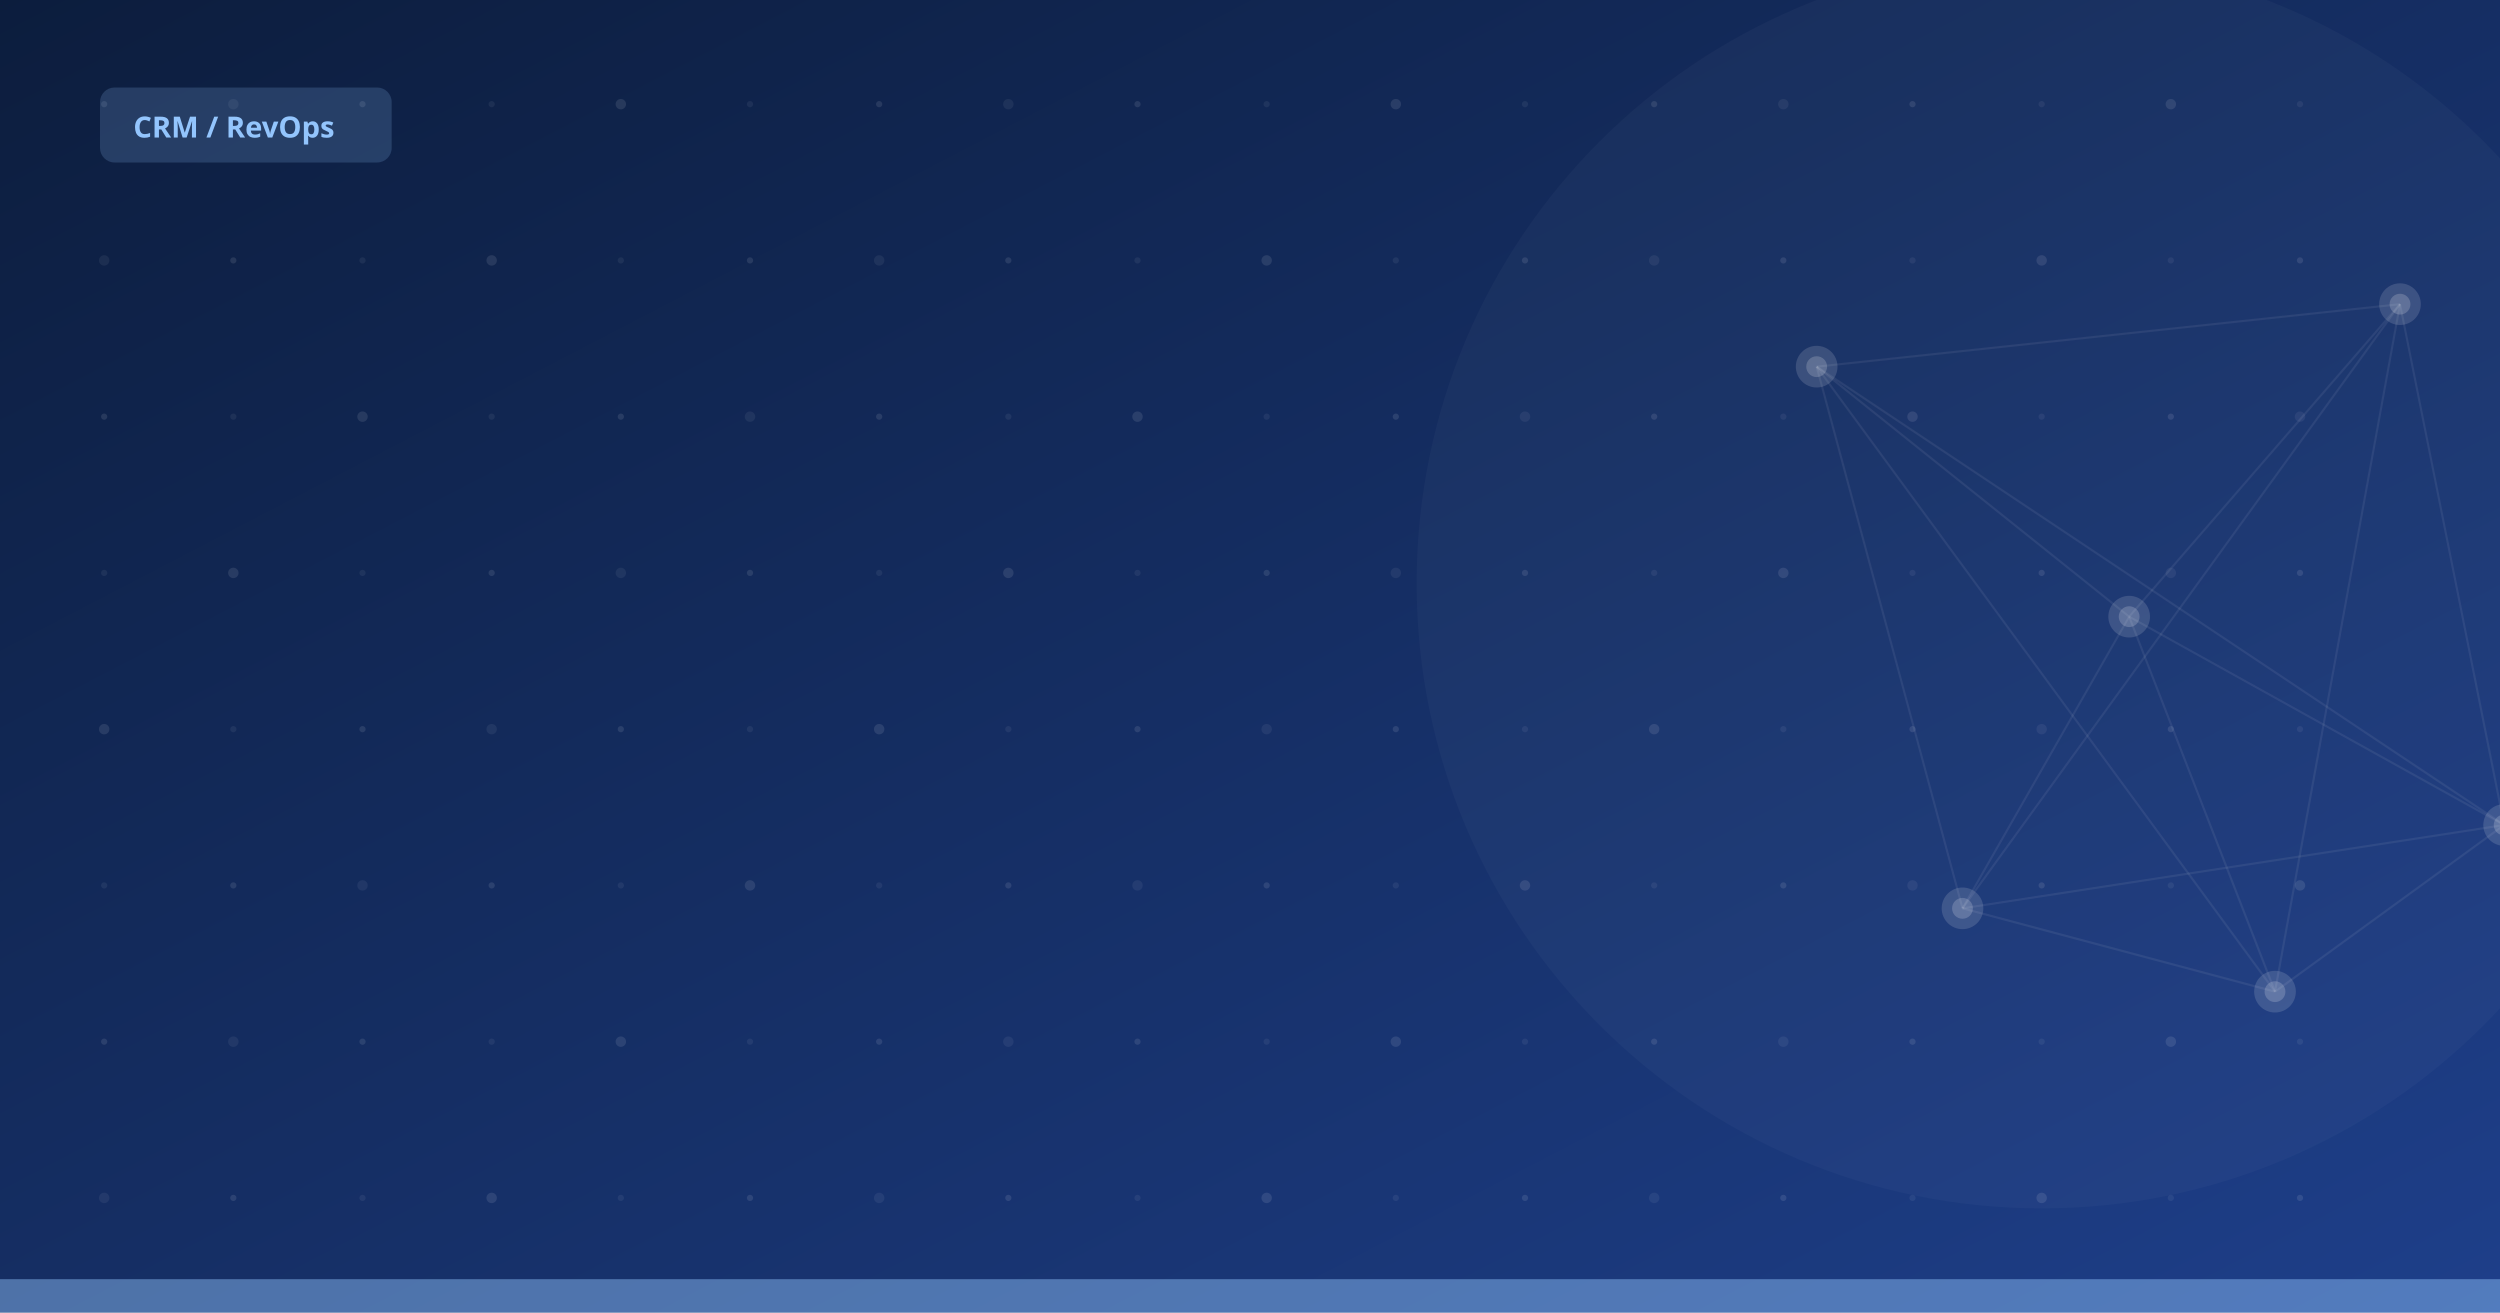
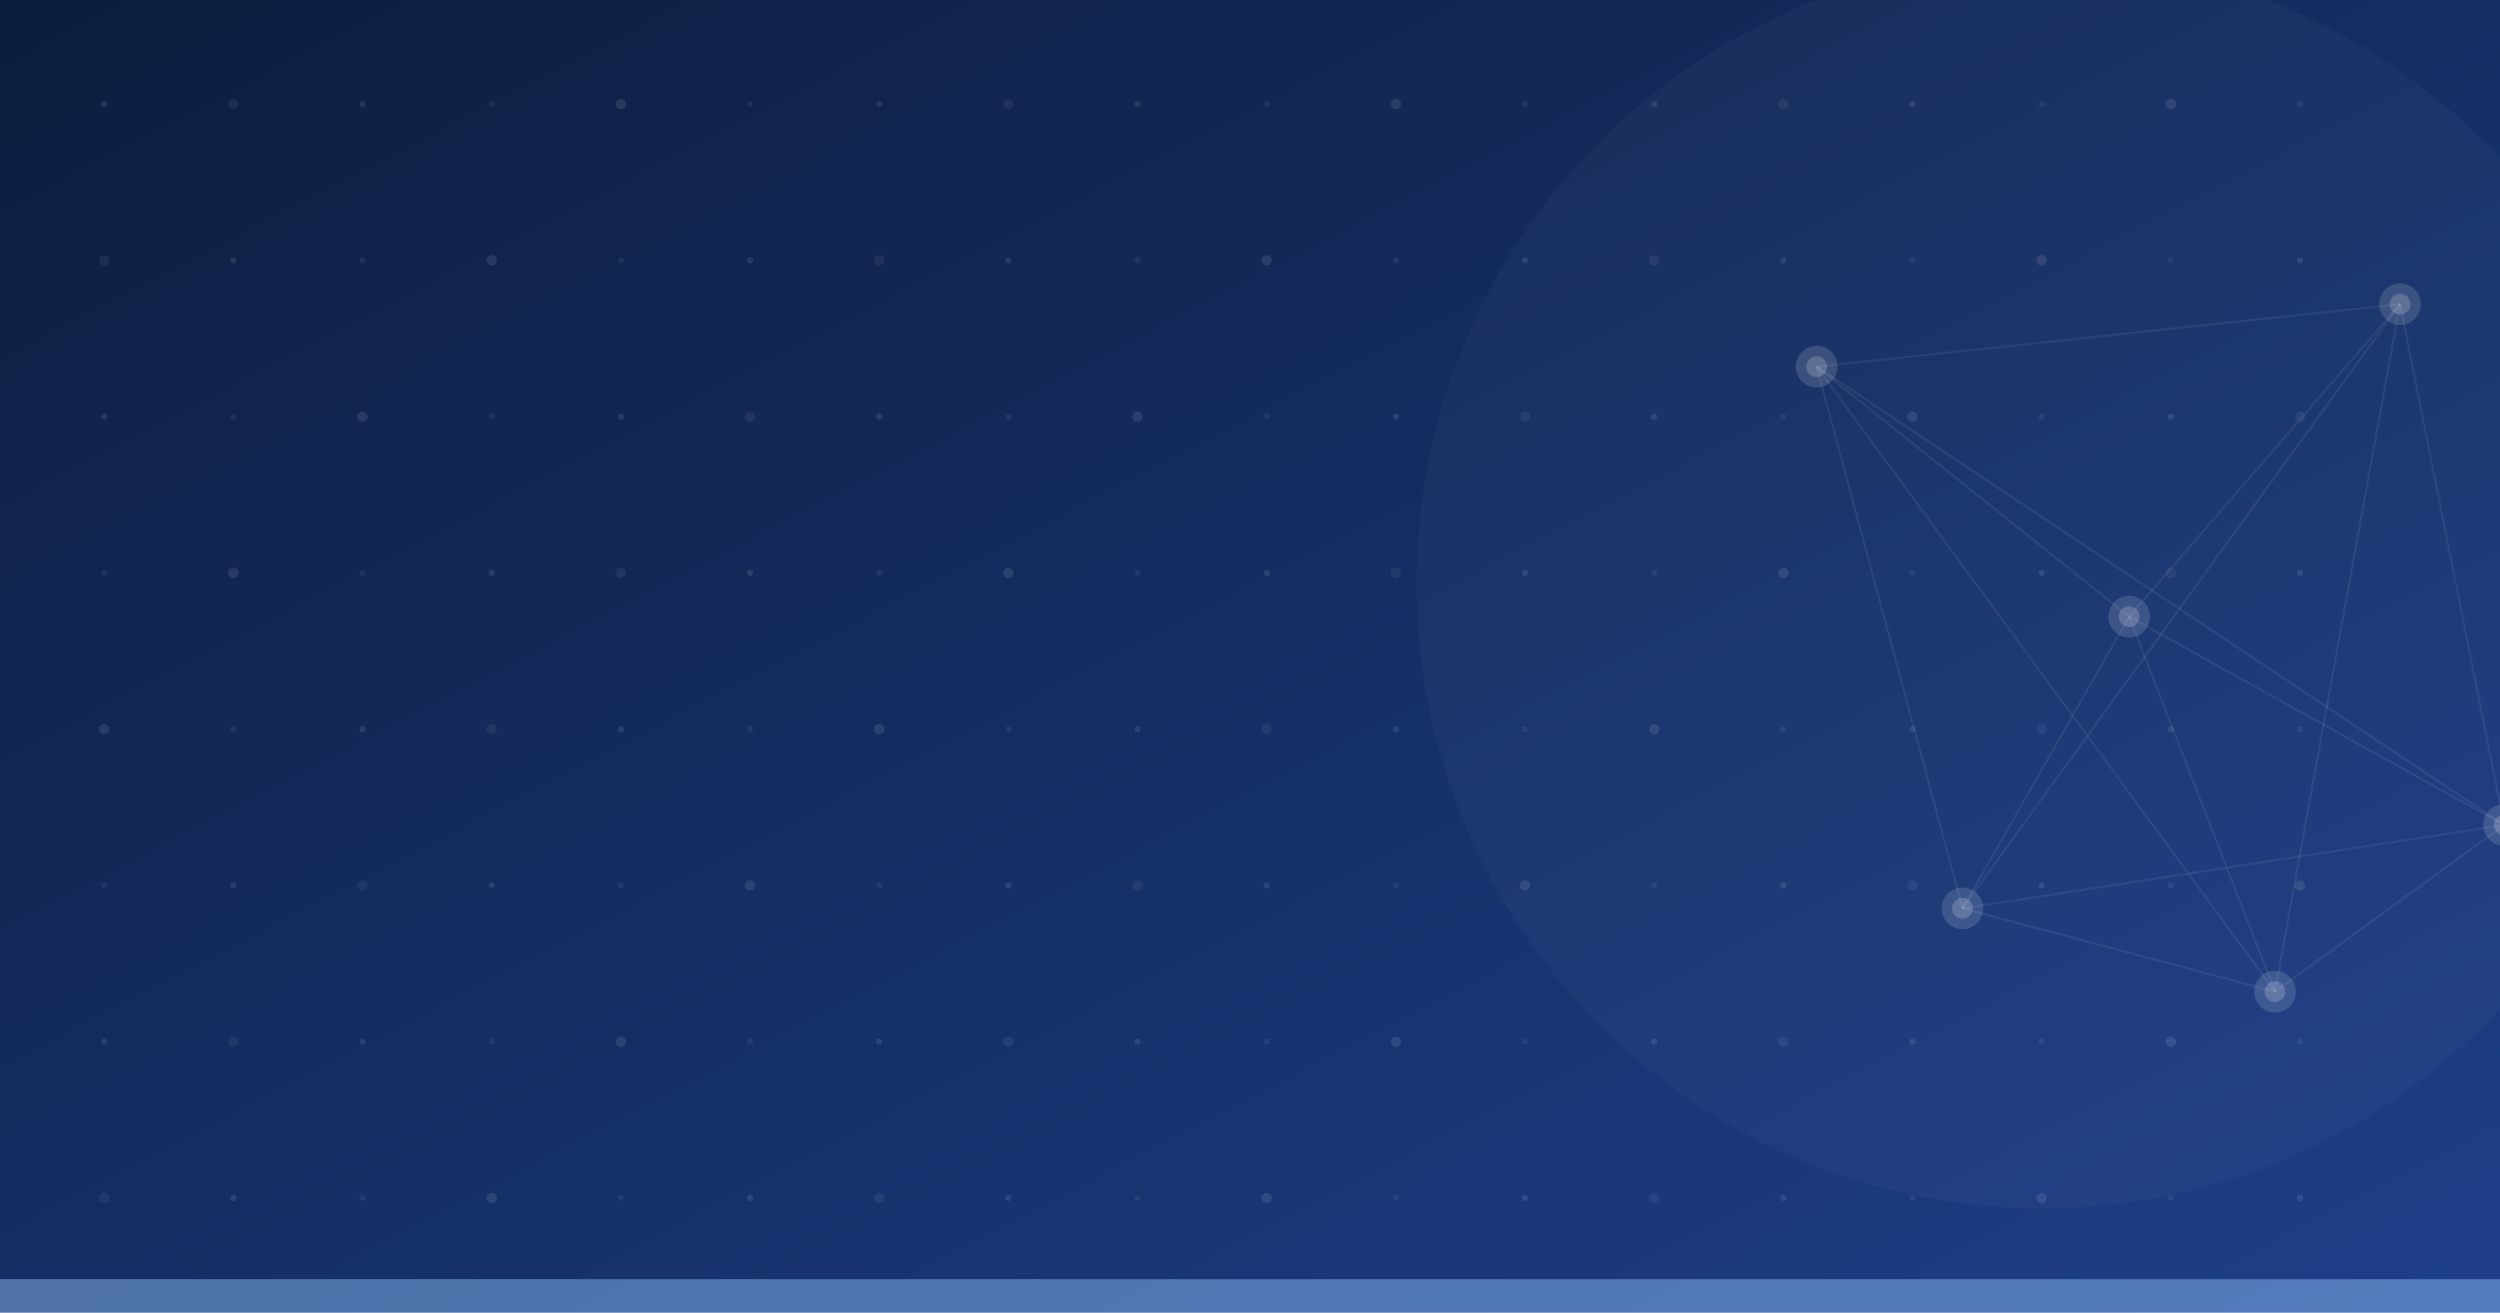
<svg xmlns="http://www.w3.org/2000/svg" viewBox="0 0 1200 630" width="1200" height="630">
  <defs>
    <linearGradient id="bg" x1="0%" y1="0%" x2="100%" y2="100%">
      <stop offset="0%" stop-color="#0c1d3d" />
      <stop offset="100%" stop-color="#1e3f8a" />
    </linearGradient>
  </defs>
  <rect width="1200" height="630" fill="url(#bg)" />
  <circle cx="50" cy="50" r="1.5" fill="white" opacity="0.1" />
  <circle cx="112" cy="50" r="2.5" fill="white" opacity="0.06" />
  <circle cx="174" cy="50" r="1.5" fill="white" opacity="0.1" />
  <circle cx="236" cy="50" r="1.5" fill="white" opacity="0.06" />
  <circle cx="298" cy="50" r="2.5" fill="white" opacity="0.1" />
  <circle cx="360" cy="50" r="1.5" fill="white" opacity="0.06" />
  <circle cx="422" cy="50" r="1.5" fill="white" opacity="0.1" />
  <circle cx="484" cy="50" r="2.5" fill="white" opacity="0.06" />
  <circle cx="546" cy="50" r="1.5" fill="white" opacity="0.1" />
  <circle cx="608" cy="50" r="1.5" fill="white" opacity="0.06" />
  <circle cx="670" cy="50" r="2.5" fill="white" opacity="0.1" />
  <circle cx="732" cy="50" r="1.5" fill="white" opacity="0.06" />
  <circle cx="794" cy="50" r="1.5" fill="white" opacity="0.1" />
  <circle cx="856" cy="50" r="2.5" fill="white" opacity="0.06" />
  <circle cx="918" cy="50" r="1.5" fill="white" opacity="0.1" />
  <circle cx="980" cy="50" r="1.5" fill="white" opacity="0.06" />
  <circle cx="1042" cy="50" r="2.5" fill="white" opacity="0.1" />
  <circle cx="1104" cy="50" r="1.5" fill="white" opacity="0.06" />
  <circle cx="50" cy="125" r="2.5" fill="white" opacity="0.06" />
  <circle cx="112" cy="125" r="1.5" fill="white" opacity="0.1" />
  <circle cx="174" cy="125" r="1.5" fill="white" opacity="0.06" />
  <circle cx="236" cy="125" r="2.5" fill="white" opacity="0.1" />
  <circle cx="298" cy="125" r="1.5" fill="white" opacity="0.06" />
  <circle cx="360" cy="125" r="1.5" fill="white" opacity="0.1" />
  <circle cx="422" cy="125" r="2.5" fill="white" opacity="0.06" />
  <circle cx="484" cy="125" r="1.5" fill="white" opacity="0.1" />
  <circle cx="546" cy="125" r="1.5" fill="white" opacity="0.06" />
  <circle cx="608" cy="125" r="2.5" fill="white" opacity="0.1" />
  <circle cx="670" cy="125" r="1.5" fill="white" opacity="0.06" />
  <circle cx="732" cy="125" r="1.5" fill="white" opacity="0.1" />
  <circle cx="794" cy="125" r="2.5" fill="white" opacity="0.06" />
  <circle cx="856" cy="125" r="1.5" fill="white" opacity="0.1" />
  <circle cx="918" cy="125" r="1.5" fill="white" opacity="0.06" />
  <circle cx="980" cy="125" r="2.5" fill="white" opacity="0.1" />
  <circle cx="1042" cy="125" r="1.5" fill="white" opacity="0.06" />
  <circle cx="1104" cy="125" r="1.5" fill="white" opacity="0.1" />
  <circle cx="50" cy="200" r="1.5" fill="white" opacity="0.1" />
  <circle cx="112" cy="200" r="1.5" fill="white" opacity="0.06" />
  <circle cx="174" cy="200" r="2.5" fill="white" opacity="0.1" />
  <circle cx="236" cy="200" r="1.5" fill="white" opacity="0.06" />
  <circle cx="298" cy="200" r="1.5" fill="white" opacity="0.1" />
  <circle cx="360" cy="200" r="2.5" fill="white" opacity="0.06" />
  <circle cx="422" cy="200" r="1.5" fill="white" opacity="0.1" />
  <circle cx="484" cy="200" r="1.5" fill="white" opacity="0.06" />
  <circle cx="546" cy="200" r="2.5" fill="white" opacity="0.1" />
  <circle cx="608" cy="200" r="1.5" fill="white" opacity="0.06" />
  <circle cx="670" cy="200" r="1.5" fill="white" opacity="0.1" />
  <circle cx="732" cy="200" r="2.5" fill="white" opacity="0.06" />
  <circle cx="794" cy="200" r="1.5" fill="white" opacity="0.1" />
  <circle cx="856" cy="200" r="1.5" fill="white" opacity="0.06" />
  <circle cx="918" cy="200" r="2.5" fill="white" opacity="0.1" />
  <circle cx="980" cy="200" r="1.5" fill="white" opacity="0.06" />
  <circle cx="1042" cy="200" r="1.5" fill="white" opacity="0.1" />
  <circle cx="1104" cy="200" r="2.5" fill="white" opacity="0.06" />
  <circle cx="50" cy="275" r="1.5" fill="white" opacity="0.06" />
  <circle cx="112" cy="275" r="2.5" fill="white" opacity="0.1" />
  <circle cx="174" cy="275" r="1.5" fill="white" opacity="0.06" />
  <circle cx="236" cy="275" r="1.5" fill="white" opacity="0.1" />
  <circle cx="298" cy="275" r="2.5" fill="white" opacity="0.06" />
  <circle cx="360" cy="275" r="1.5" fill="white" opacity="0.1" />
  <circle cx="422" cy="275" r="1.5" fill="white" opacity="0.06" />
  <circle cx="484" cy="275" r="2.5" fill="white" opacity="0.1" />
  <circle cx="546" cy="275" r="1.5" fill="white" opacity="0.06" />
  <circle cx="608" cy="275" r="1.5" fill="white" opacity="0.1" />
  <circle cx="670" cy="275" r="2.5" fill="white" opacity="0.06" />
  <circle cx="732" cy="275" r="1.5" fill="white" opacity="0.1" />
  <circle cx="794" cy="275" r="1.5" fill="white" opacity="0.06" />
  <circle cx="856" cy="275" r="2.5" fill="white" opacity="0.1" />
  <circle cx="918" cy="275" r="1.5" fill="white" opacity="0.06" />
  <circle cx="980" cy="275" r="1.5" fill="white" opacity="0.1" />
  <circle cx="1042" cy="275" r="2.5" fill="white" opacity="0.06" />
  <circle cx="1104" cy="275" r="1.5" fill="white" opacity="0.1" />
  <circle cx="50" cy="350" r="2.5" fill="white" opacity="0.1" />
  <circle cx="112" cy="350" r="1.5" fill="white" opacity="0.06" />
  <circle cx="174" cy="350" r="1.5" fill="white" opacity="0.1" />
  <circle cx="236" cy="350" r="2.5" fill="white" opacity="0.06" />
  <circle cx="298" cy="350" r="1.5" fill="white" opacity="0.1" />
  <circle cx="360" cy="350" r="1.5" fill="white" opacity="0.06" />
  <circle cx="422" cy="350" r="2.5" fill="white" opacity="0.1" />
  <circle cx="484" cy="350" r="1.5" fill="white" opacity="0.06" />
  <circle cx="546" cy="350" r="1.5" fill="white" opacity="0.1" />
  <circle cx="608" cy="350" r="2.5" fill="white" opacity="0.06" />
  <circle cx="670" cy="350" r="1.5" fill="white" opacity="0.1" />
  <circle cx="732" cy="350" r="1.5" fill="white" opacity="0.06" />
  <circle cx="794" cy="350" r="2.5" fill="white" opacity="0.1" />
  <circle cx="856" cy="350" r="1.5" fill="white" opacity="0.06" />
  <circle cx="918" cy="350" r="1.5" fill="white" opacity="0.1" />
  <circle cx="980" cy="350" r="2.5" fill="white" opacity="0.06" />
  <circle cx="1042" cy="350" r="1.5" fill="white" opacity="0.1" />
  <circle cx="1104" cy="350" r="1.5" fill="white" opacity="0.06" />
  <circle cx="50" cy="425" r="1.5" fill="white" opacity="0.06" />
  <circle cx="112" cy="425" r="1.5" fill="white" opacity="0.1" />
  <circle cx="174" cy="425" r="2.5" fill="white" opacity="0.06" />
  <circle cx="236" cy="425" r="1.5" fill="white" opacity="0.1" />
  <circle cx="298" cy="425" r="1.5" fill="white" opacity="0.06" />
  <circle cx="360" cy="425" r="2.5" fill="white" opacity="0.1" />
  <circle cx="422" cy="425" r="1.5" fill="white" opacity="0.06" />
  <circle cx="484" cy="425" r="1.5" fill="white" opacity="0.1" />
  <circle cx="546" cy="425" r="2.5" fill="white" opacity="0.06" />
  <circle cx="608" cy="425" r="1.5" fill="white" opacity="0.1" />
  <circle cx="670" cy="425" r="1.5" fill="white" opacity="0.06" />
  <circle cx="732" cy="425" r="2.5" fill="white" opacity="0.1" />
  <circle cx="794" cy="425" r="1.5" fill="white" opacity="0.06" />
  <circle cx="856" cy="425" r="1.5" fill="white" opacity="0.1" />
  <circle cx="918" cy="425" r="2.5" fill="white" opacity="0.06" />
  <circle cx="980" cy="425" r="1.5" fill="white" opacity="0.1" />
  <circle cx="1042" cy="425" r="1.5" fill="white" opacity="0.06" />
  <circle cx="1104" cy="425" r="2.5" fill="white" opacity="0.1" />
  <circle cx="50" cy="500" r="1.5" fill="white" opacity="0.1" />
  <circle cx="112" cy="500" r="2.5" fill="white" opacity="0.06" />
  <circle cx="174" cy="500" r="1.5" fill="white" opacity="0.1" />
  <circle cx="236" cy="500" r="1.5" fill="white" opacity="0.06" />
  <circle cx="298" cy="500" r="2.5" fill="white" opacity="0.1" />
  <circle cx="360" cy="500" r="1.5" fill="white" opacity="0.06" />
  <circle cx="422" cy="500" r="1.5" fill="white" opacity="0.1" />
  <circle cx="484" cy="500" r="2.5" fill="white" opacity="0.06" />
  <circle cx="546" cy="500" r="1.5" fill="white" opacity="0.1" />
  <circle cx="608" cy="500" r="1.5" fill="white" opacity="0.06" />
  <circle cx="670" cy="500" r="2.5" fill="white" opacity="0.1" />
  <circle cx="732" cy="500" r="1.5" fill="white" opacity="0.06" />
  <circle cx="794" cy="500" r="1.5" fill="white" opacity="0.1" />
  <circle cx="856" cy="500" r="2.5" fill="white" opacity="0.06" />
  <circle cx="918" cy="500" r="1.5" fill="white" opacity="0.1" />
  <circle cx="980" cy="500" r="1.5" fill="white" opacity="0.06" />
  <circle cx="1042" cy="500" r="2.5" fill="white" opacity="0.1" />
  <circle cx="1104" cy="500" r="1.5" fill="white" opacity="0.06" />
  <circle cx="50" cy="575" r="2.5" fill="white" opacity="0.06" />
  <circle cx="112" cy="575" r="1.5" fill="white" opacity="0.1" />
  <circle cx="174" cy="575" r="1.5" fill="white" opacity="0.06" />
  <circle cx="236" cy="575" r="2.5" fill="white" opacity="0.1" />
  <circle cx="298" cy="575" r="1.5" fill="white" opacity="0.06" />
  <circle cx="360" cy="575" r="1.5" fill="white" opacity="0.1" />
  <circle cx="422" cy="575" r="2.5" fill="white" opacity="0.06" />
  <circle cx="484" cy="575" r="1.5" fill="white" opacity="0.1" />
  <circle cx="546" cy="575" r="1.5" fill="white" opacity="0.06" />
  <circle cx="608" cy="575" r="2.5" fill="white" opacity="0.1" />
  <circle cx="670" cy="575" r="1.5" fill="white" opacity="0.06" />
  <circle cx="732" cy="575" r="1.5" fill="white" opacity="0.1" />
  <circle cx="794" cy="575" r="2.5" fill="white" opacity="0.06" />
  <circle cx="856" cy="575" r="1.5" fill="white" opacity="0.1" />
  <circle cx="918" cy="575" r="1.5" fill="white" opacity="0.06" />
  <circle cx="980" cy="575" r="2.5" fill="white" opacity="0.1" />
  <circle cx="1042" cy="575" r="1.5" fill="white" opacity="0.06" />
  <circle cx="1104" cy="575" r="1.5" fill="white" opacity="0.1" />
  <line x1="872" y1="176" x2="1022" y2="296" stroke="white" stroke-width="1" opacity="0.07" />
  <line x1="872" y1="176" x2="1152" y2="146" stroke="white" stroke-width="1" opacity="0.07" />
  <line x1="872" y1="176" x2="1202" y2="396" stroke="white" stroke-width="1" opacity="0.07" />
  <line x1="872" y1="176" x2="942" y2="436" stroke="white" stroke-width="1" opacity="0.07" />
  <line x1="872" y1="176" x2="1092" y2="476" stroke="white" stroke-width="1" opacity="0.07" />
  <line x1="1022" y1="296" x2="1152" y2="146" stroke="white" stroke-width="1" opacity="0.07" />
  <line x1="1022" y1="296" x2="1202" y2="396" stroke="white" stroke-width="1" opacity="0.07" />
  <line x1="1022" y1="296" x2="942" y2="436" stroke="white" stroke-width="1" opacity="0.07" />
  <line x1="1022" y1="296" x2="1092" y2="476" stroke="white" stroke-width="1" opacity="0.07" />
  <line x1="1152" y1="146" x2="1202" y2="396" stroke="white" stroke-width="1" opacity="0.07" />
  <line x1="1152" y1="146" x2="942" y2="436" stroke="white" stroke-width="1" opacity="0.07" />
  <line x1="1152" y1="146" x2="1092" y2="476" stroke="white" stroke-width="1" opacity="0.07" />
  <line x1="1202" y1="396" x2="942" y2="436" stroke="white" stroke-width="1" opacity="0.07" />
  <line x1="1202" y1="396" x2="1092" y2="476" stroke="white" stroke-width="1" opacity="0.07" />
  <line x1="942" y1="436" x2="1092" y2="476" stroke="white" stroke-width="1" opacity="0.07" />
  <circle cx="872" cy="176" r="10" fill="white" opacity="0.14" />
  <circle cx="872" cy="176" r="5" fill="white" opacity="0.18" />
  <circle cx="1022" cy="296" r="10" fill="white" opacity="0.14" />
  <circle cx="1022" cy="296" r="5" fill="white" opacity="0.18" />
  <circle cx="1152" cy="146" r="10" fill="white" opacity="0.14" />
  <circle cx="1152" cy="146" r="5" fill="white" opacity="0.18" />
  <circle cx="1202" cy="396" r="10" fill="white" opacity="0.14" />
  <circle cx="1202" cy="396" r="5" fill="white" opacity="0.18" />
  <circle cx="942" cy="436" r="10" fill="white" opacity="0.14" />
  <circle cx="942" cy="436" r="5" fill="white" opacity="0.18" />
  <circle cx="1092" cy="476" r="10" fill="white" opacity="0.14" />
  <circle cx="1092" cy="476" r="5" fill="white" opacity="0.18" />
  <circle cx="980" cy="280" r="300" fill="white" opacity="0.03" />
-   <rect x="48" y="42" width="140" height="36" rx="7" fill="#93c5fd" opacity="0.18" />
-   <text x="64" y="66" font-family="ui-sans-serif,system-ui,sans-serif" font-size="14" font-weight="700" fill="#93c5fd">CRM / RevOps</text>
  <rect x="0" y="614" width="1200" height="16" fill="#93c5fd" opacity="0.45" />
</svg>
